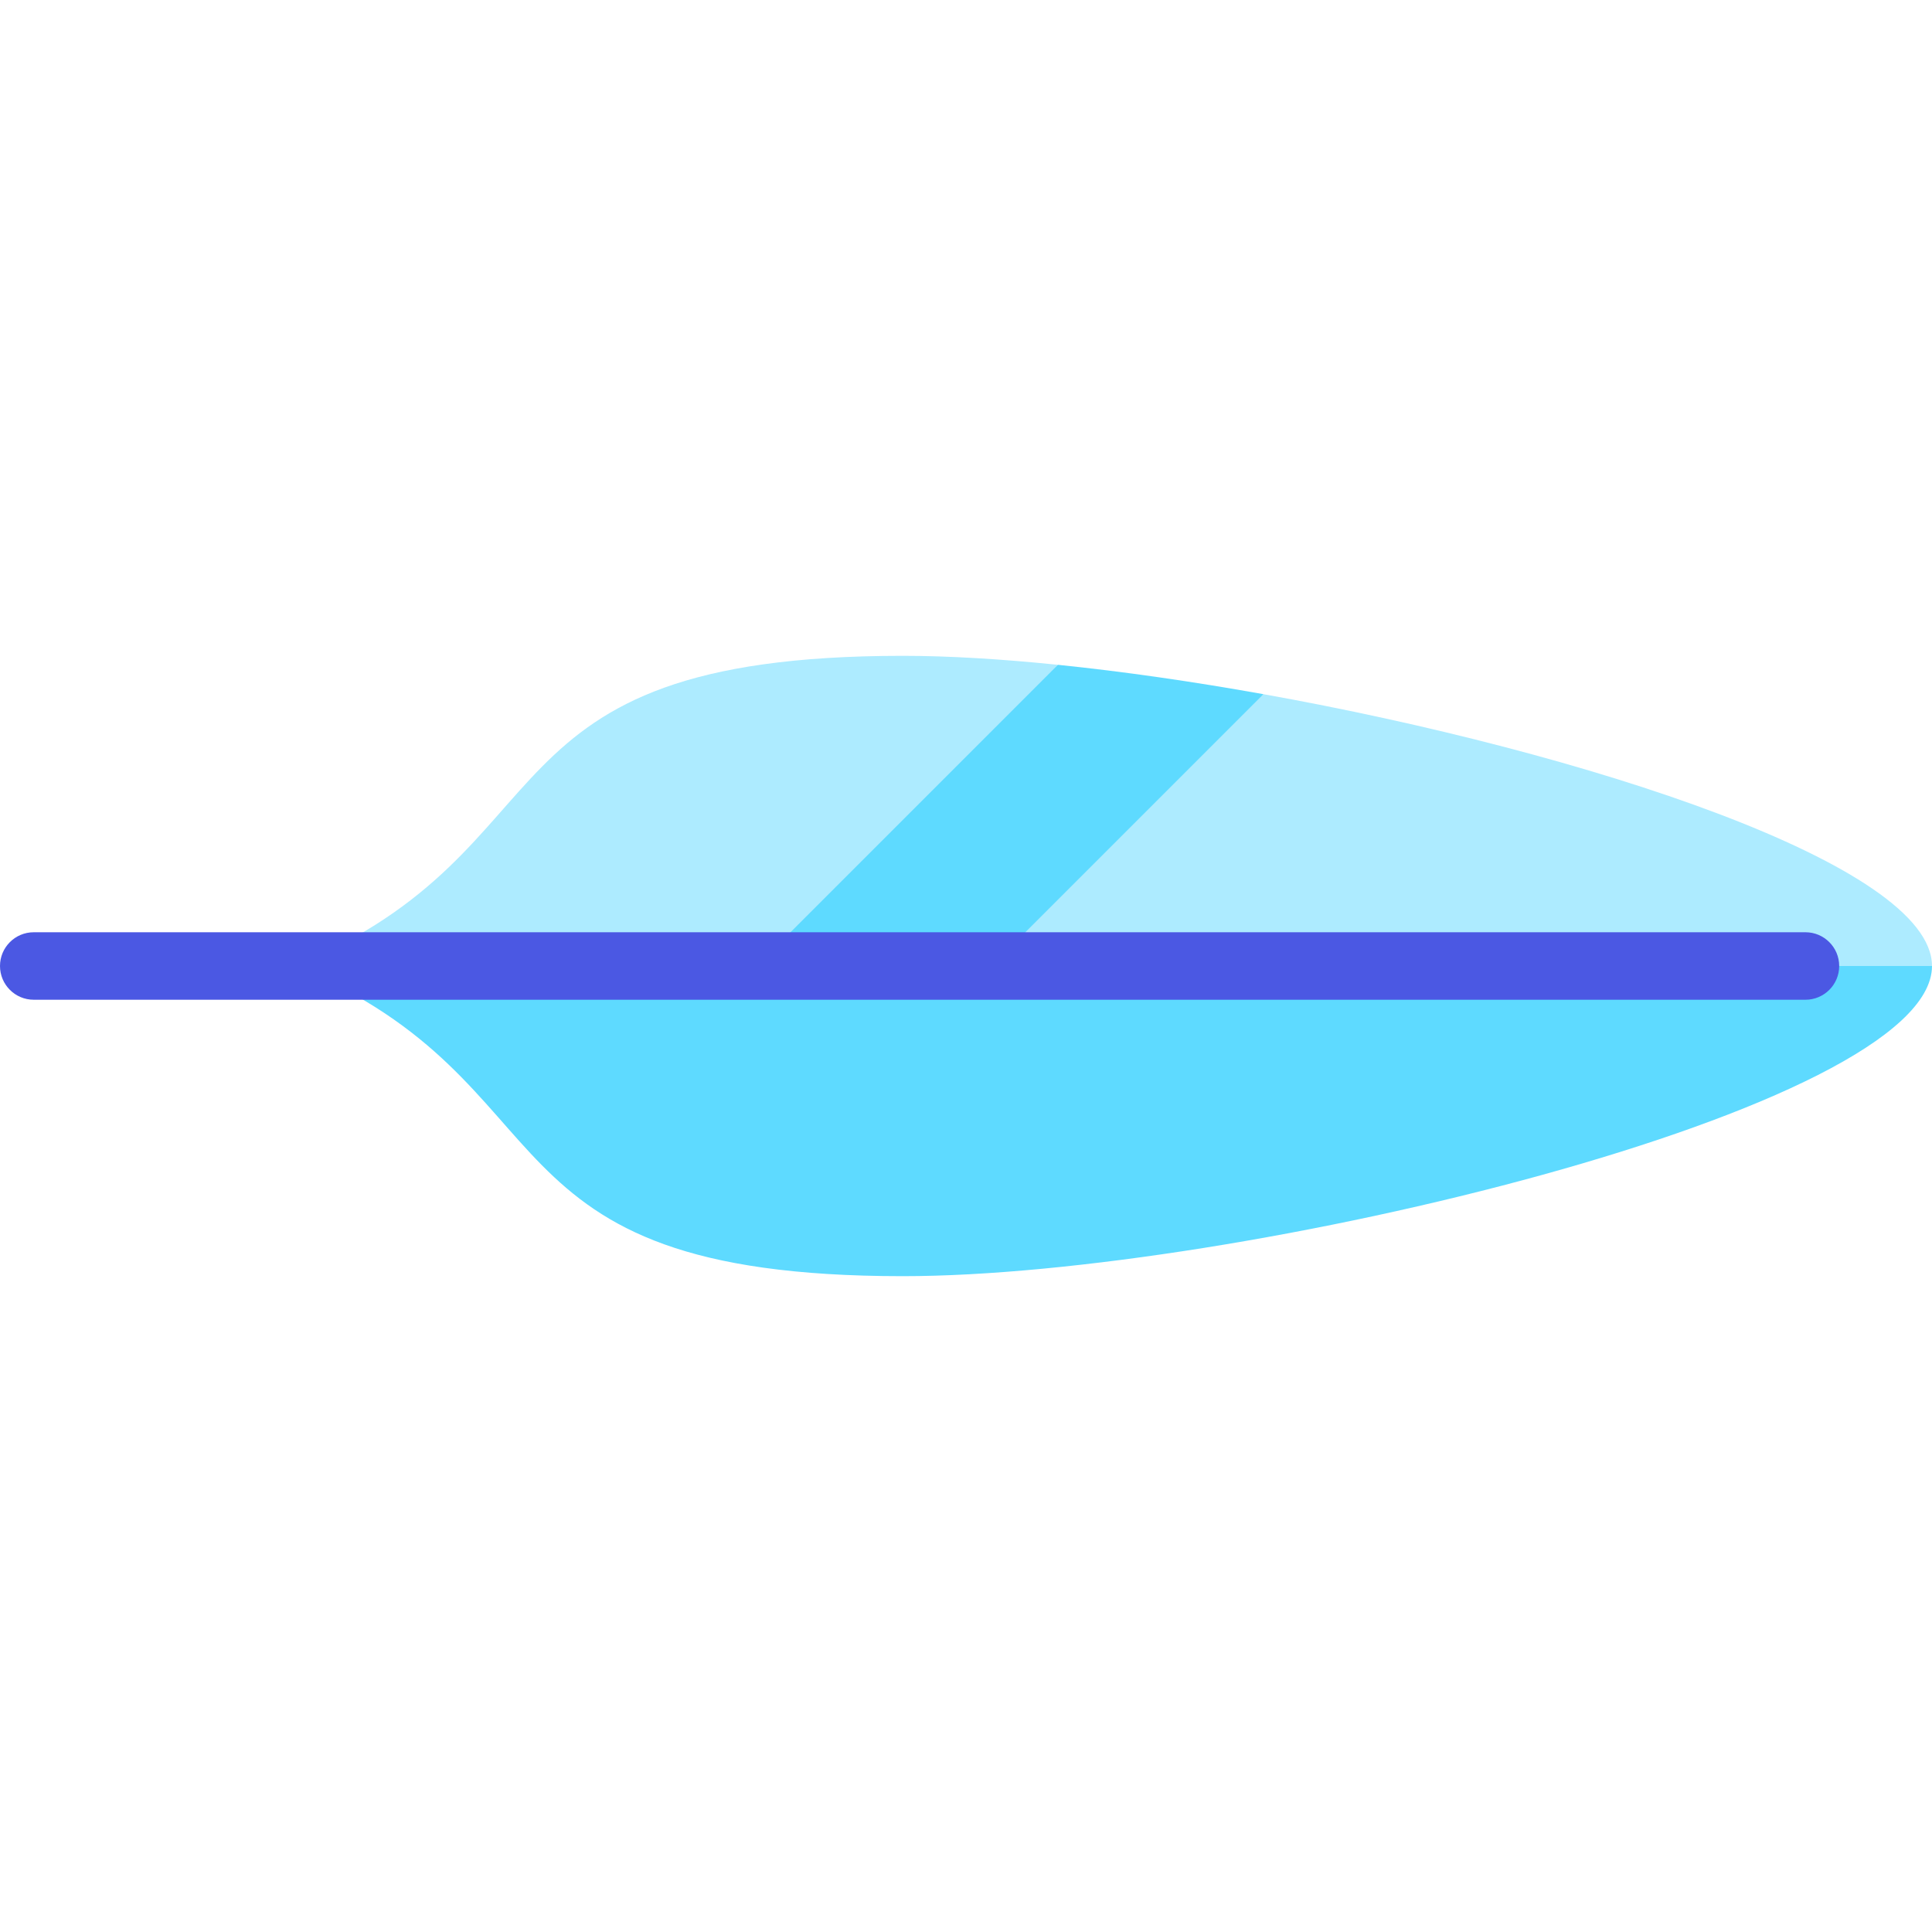
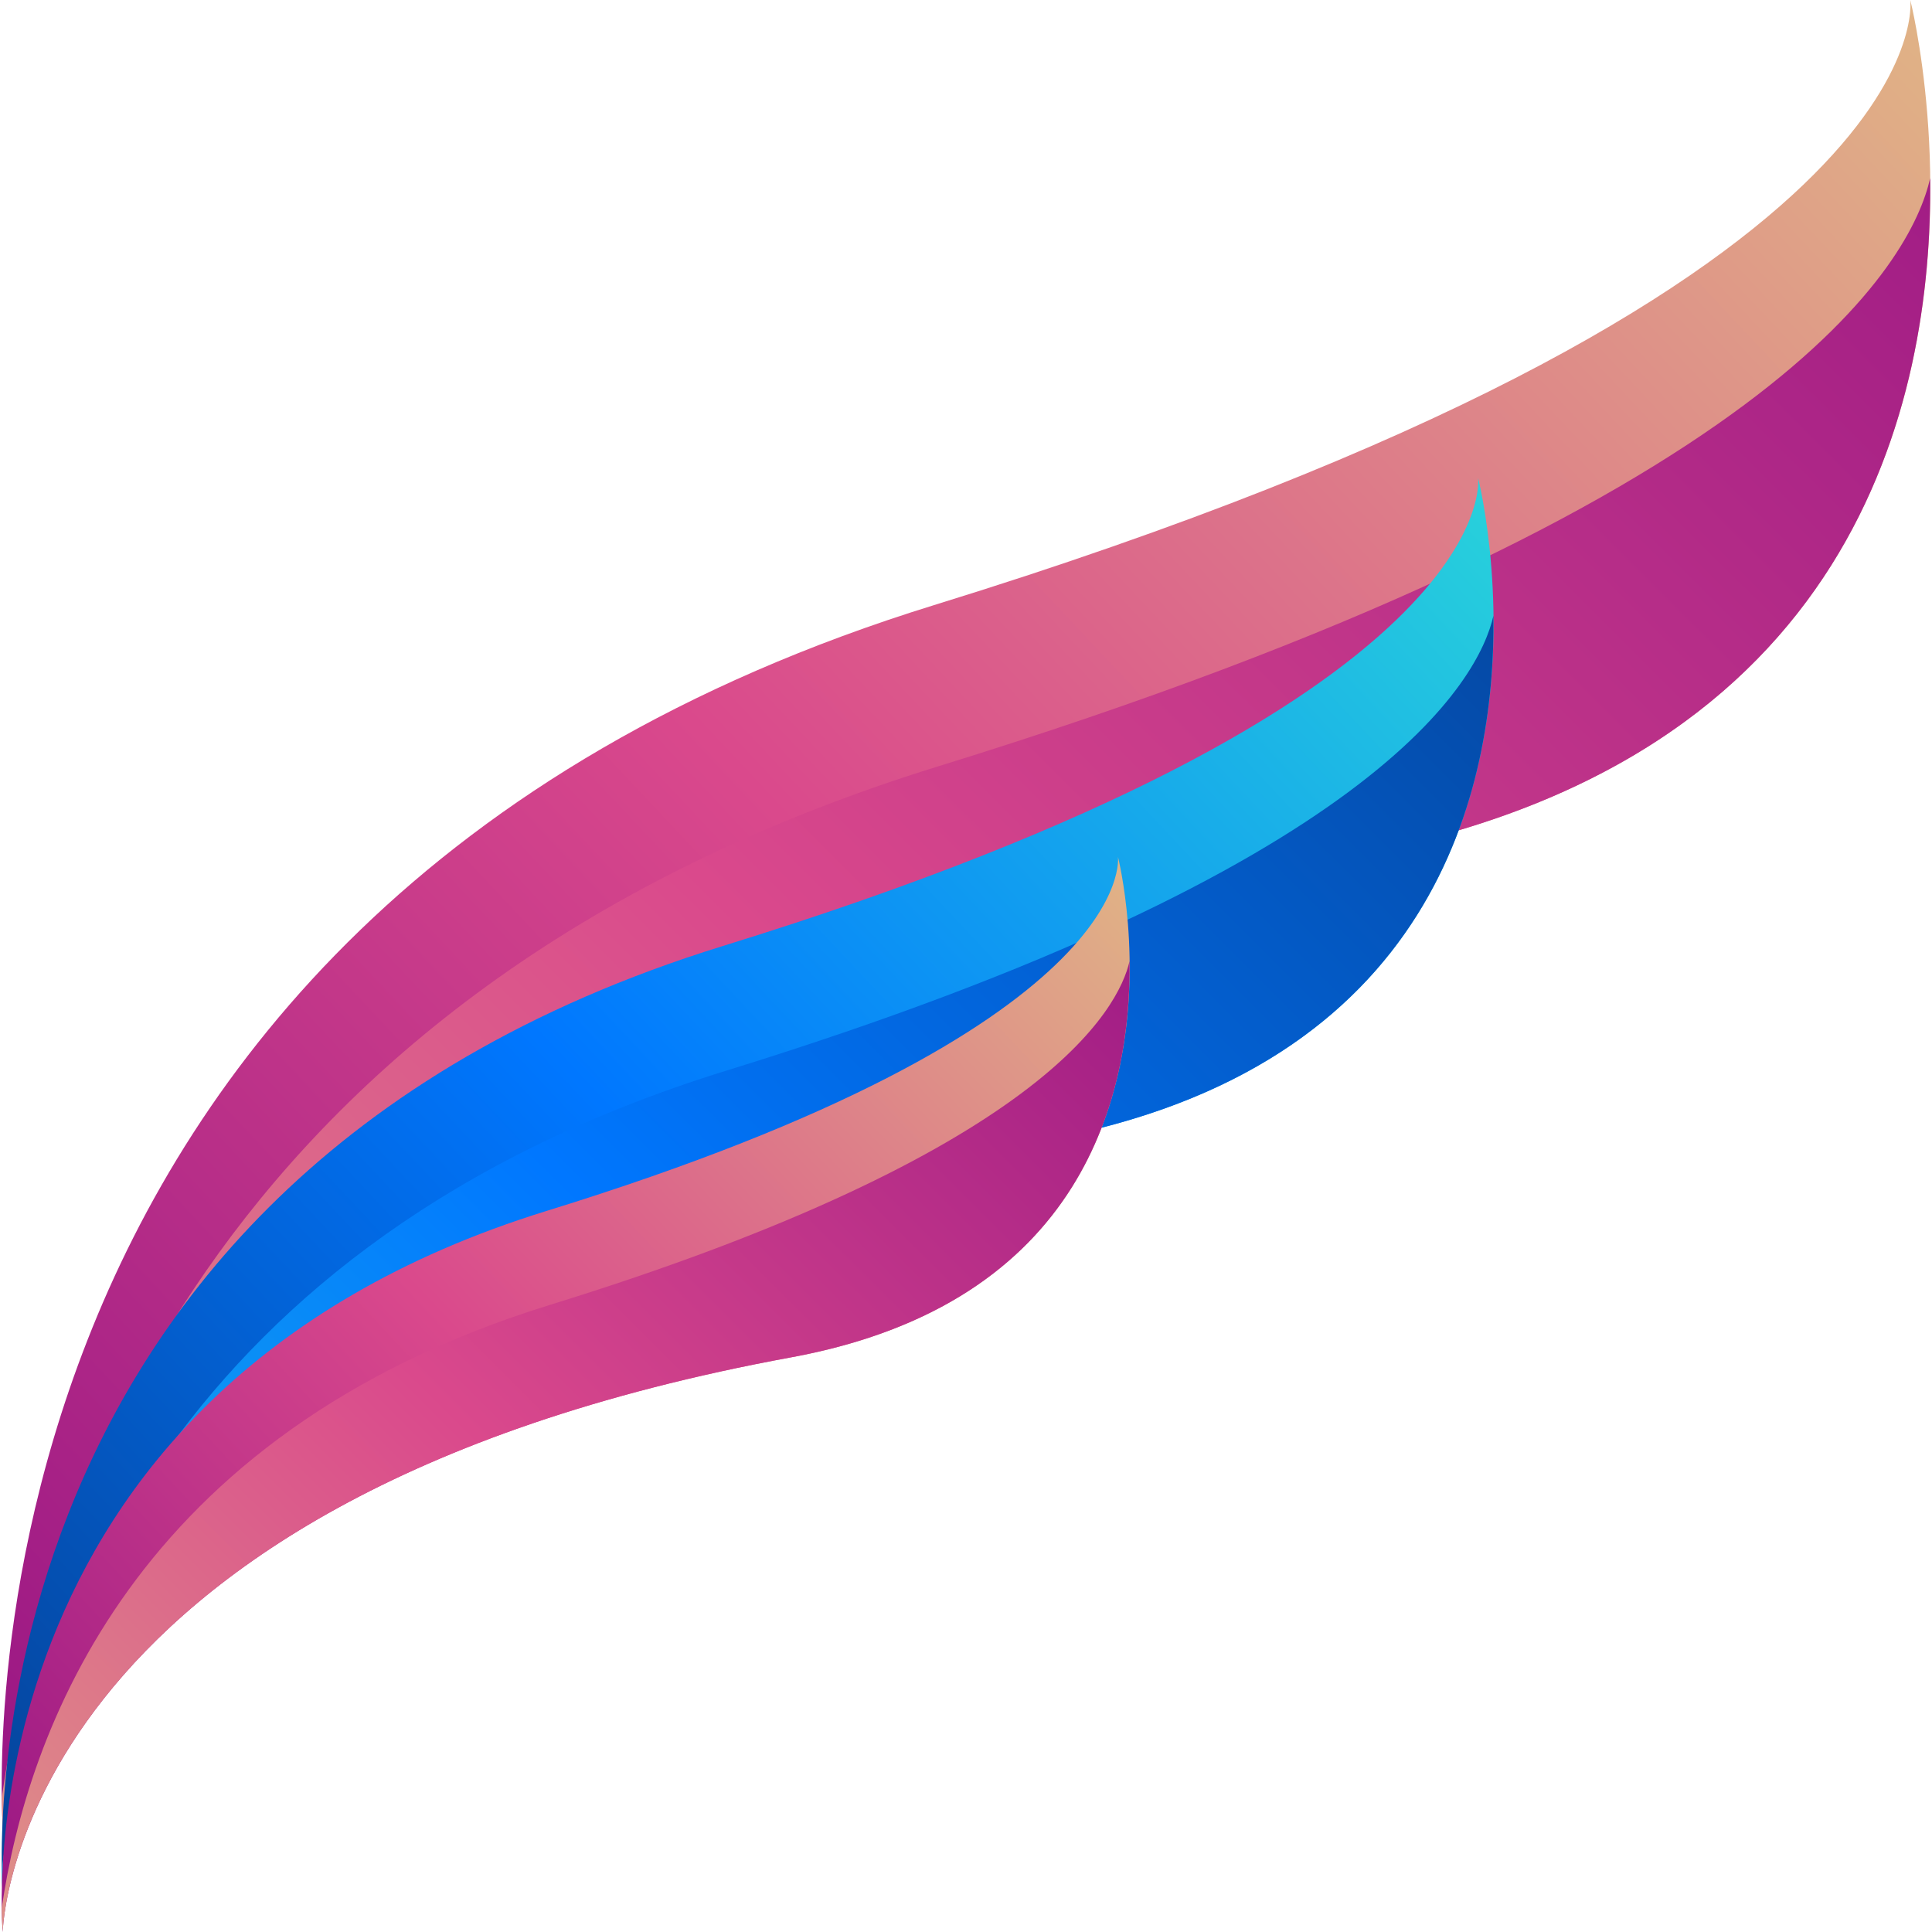
- <svg xmlns="http://www.w3.org/2000/svg" xmlns:xlink="http://www.w3.org/1999/xlink" version="1.1" id="Layer_1" x="0px" y="0px" viewBox="0 0 512 512" style="enable-background:new 0 0 512 512;" xml:space="preserve">
-   <path d="M -800 -256,A 800 200 0 0 0 0 0" stroke="none" fill="none" id="theMotionPath" />
-   <g>
-     <path id="p1" transform="translate(512) rotate(90 0 0)" style="fill:#5EDAFF;" d="M256,0l-33.537,103.898L256,433.747c31.301-74.9,82.199-45.834,82.199-160.978                     C338.199,184.488,294.009,0,256,0z" />
-     <path id="p2" transform="translate(512) rotate(90 0 0)" style="fill:#ADEBFF;" d="M256,0v282.763l-72.038-105.575C199.233,92.026,229.159,0,256,0z" />
-     <path id="p3" transform="translate(512) rotate(90 0 0)" style="fill:#5EDAFF;" d="M256,249.226v95.771l-79.818-113.355c1.744-17.093,4.405-35.605,7.781-54.453L256,249.226z" />
-     <path id="p4" transform="translate(512) rotate(90 0 0)" style="fill:#ADEBFF;" d="M256,311.459v122.288c-31.301-74.9-82.199-45.834-82.199-160.978c0-12.129,0.838-26.081,2.381-41.128                     L256,311.459z" />
-     <path transform="translate(512) rotate(90 0 0)" style="fill:#4B58E3;" d="M256,512c-4.939,0-8.943-4.004-8.943-8.943V33.537c0-4.939,4.004-8.943,8.943-8.943                     c4.939,0,8.943,4.004,8.943,8.943v469.52C264.943,507.996,260.939,512,256,512z" />
-     <animateTransform attributeName="transform" attributeType="XML" type="rotate" from="-40 256 256" to="0 256 256" dur="3000ms" repeatCount="1" />
-     <animateMotion dur="3s" repeatCount="1" calcMode="paced">
-       <mpath xlink:href="#theMotionPath" />
-     </animateMotion>
-   </g>
+ <svg xmlns="http://www.w3.org/2000/svg" version="1.1" id="Layer_1" x="0px" y="0px" viewBox="0 0 497.113 497.113" style="enable-background:new 0 0 497.113 497.113;" xml:space="preserve">
+   <linearGradient id="SVGID_1_" gradientUnits="userSpaceOnUse" x1="13.734" y1="627.709" x2="-50.979" y2="566.913" gradientTransform="matrix(7.8769 0 0 -7.8769 388.1604 4938.554)">
+     <stop offset="0.012" style="stop-color:#E0B386" />
+     <stop offset="0.519" style="stop-color:#DA498C" />
+     <stop offset="1" style="stop-color:#961484" />
+   </linearGradient>
+   <path style="fill:url(#SVGID_1_);" d="M0.89,473.001c0,0-22.008-236.497,239.451-317.306C501.799,74.933,491.528,0,491.528,0  s47.151,185.108-143.833,220.207C3.954,283.38,0.89,473.001,0.89,473.001z" />
+   <linearGradient id="SVGID_2_" gradientUnits="userSpaceOnUse" x1="-61.312" y1="551.658" x2="17.198" y2="630.351" gradientTransform="matrix(7.8769 0 0 -7.8769 388.1604 4938.554)">
+     <stop offset="0.012" style="stop-color:#E0B386" />
+     <stop offset="0.519" style="stop-color:#DA498C" />
+     <stop offset="1" style="stop-color:#961484" />
+   </linearGradient>
+   <path style="fill:url(#SVGID_2_);" d="M496.64,45.859c-4.758,20.929-37.675,84.126-255.134,151.292  C57.99,253.865,11.587,385.859,0.465,462.478c0.087,6.743,0.425,10.524,0.425,10.524S3.954,283.38,347.695,220.207  C477.633,196.34,497.325,103.07,496.64,45.859z" />
+   <linearGradient id="SVGID_3_" gradientUnits="userSpaceOnUse" x1="-0.522" y1="611.931" x2="-50.581" y2="564.9" gradientTransform="matrix(7.8769 0 0 -7.8769 388.1604 4938.554)">
+     <stop offset="0" style="stop-color:#29D3DA" />
+     <stop offset="0.519" style="stop-color:#0077FF" />
+     <stop offset="0.999" style="stop-color:#064093" />
+     <stop offset="1" style="stop-color:#084698" />
+   </linearGradient>
+   <path style="fill:url(#SVGID_3_);" d="M0.787,488.858c0,0-17.038-182.942,185.226-245.453  c202.248-62.48,194.308-120.438,194.308-120.438s36.47,143.195-111.262,170.346C3.166,342.174,0.787,488.858,0.787,488.858z" />
+   <linearGradient id="SVGID_4_" gradientUnits="userSpaceOnUse" x1="-58.575" y1="553.099" x2="2.157" y2="613.975" gradientTransform="matrix(7.8769 0 0 -7.8769 388.1604 4938.554)">
+     <stop offset="0" style="stop-color:#29D3DA" />
+     <stop offset="0.519" style="stop-color:#0077FF" />
+     <stop offset="0.999" style="stop-color:#064093" />
+     <stop offset="1" style="stop-color:#084698" />
+   </linearGradient>
+   <path style="fill:url(#SVGID_4_);" d="M384.268,158.436c-3.686,16.203-29.145,65.079-197.356,117.035  C44.953,319.338,9.058,421.439,0.457,480.721c0.071,5.207,0.331,8.137,0.331,8.137S3.158,342.174,269.06,293.313  C369.561,274.842,384.803,202.697,384.268,158.436z" />
+   <linearGradient id="SVGID_5_" gradientUnits="userSpaceOnUse" x1="-12.404" y1="599.411" x2="-50.251" y2="563.851" gradientTransform="matrix(7.8769 0 0 -7.8769 388.1604 4938.554)">
+     <stop offset="0.012" style="stop-color:#E0B386" />
+     <stop offset="0.519" style="stop-color:#DA498C" />
+     <stop offset="1" style="stop-color:#961484" />
+   </linearGradient>
+   <path style="fill:url(#SVGID_5_);" d="M0.701,497.113c0,0-12.879-138.311,140.044-185.572  c152.915-47.238,146.912-91.065,146.912-91.065s27.577,108.26-84.141,128.788C2.489,386.213,0.701,497.113,0.701,497.113z" />
+   <linearGradient id="SVGID_6_" gradientUnits="userSpaceOnUse" x1="-56.293" y1="554.93" x2="-10.376" y2="600.957" gradientTransform="matrix(7.8769 0 0 -7.8769 388.1604 4938.554)">
+     <stop offset="0.012" style="stop-color:#E0B386" />
+     <stop offset="0.519" style="stop-color:#DA498C" />
+     <stop offset="1" style="stop-color:#961484" />
+   </linearGradient>
+   <path style="fill:url(#SVGID_6_);" d="M290.642,247.296c-2.788,12.249-22.04,49.199-149.213,88.481  C34.099,368.947,6.955,446.141,0.441,490.953c0.055,3.946,0.26,6.152,0.26,6.152s1.796-110.899,202.815-147.85  C279.52,335.313,291.036,280.765,290.642,247.296z" />
</svg>
